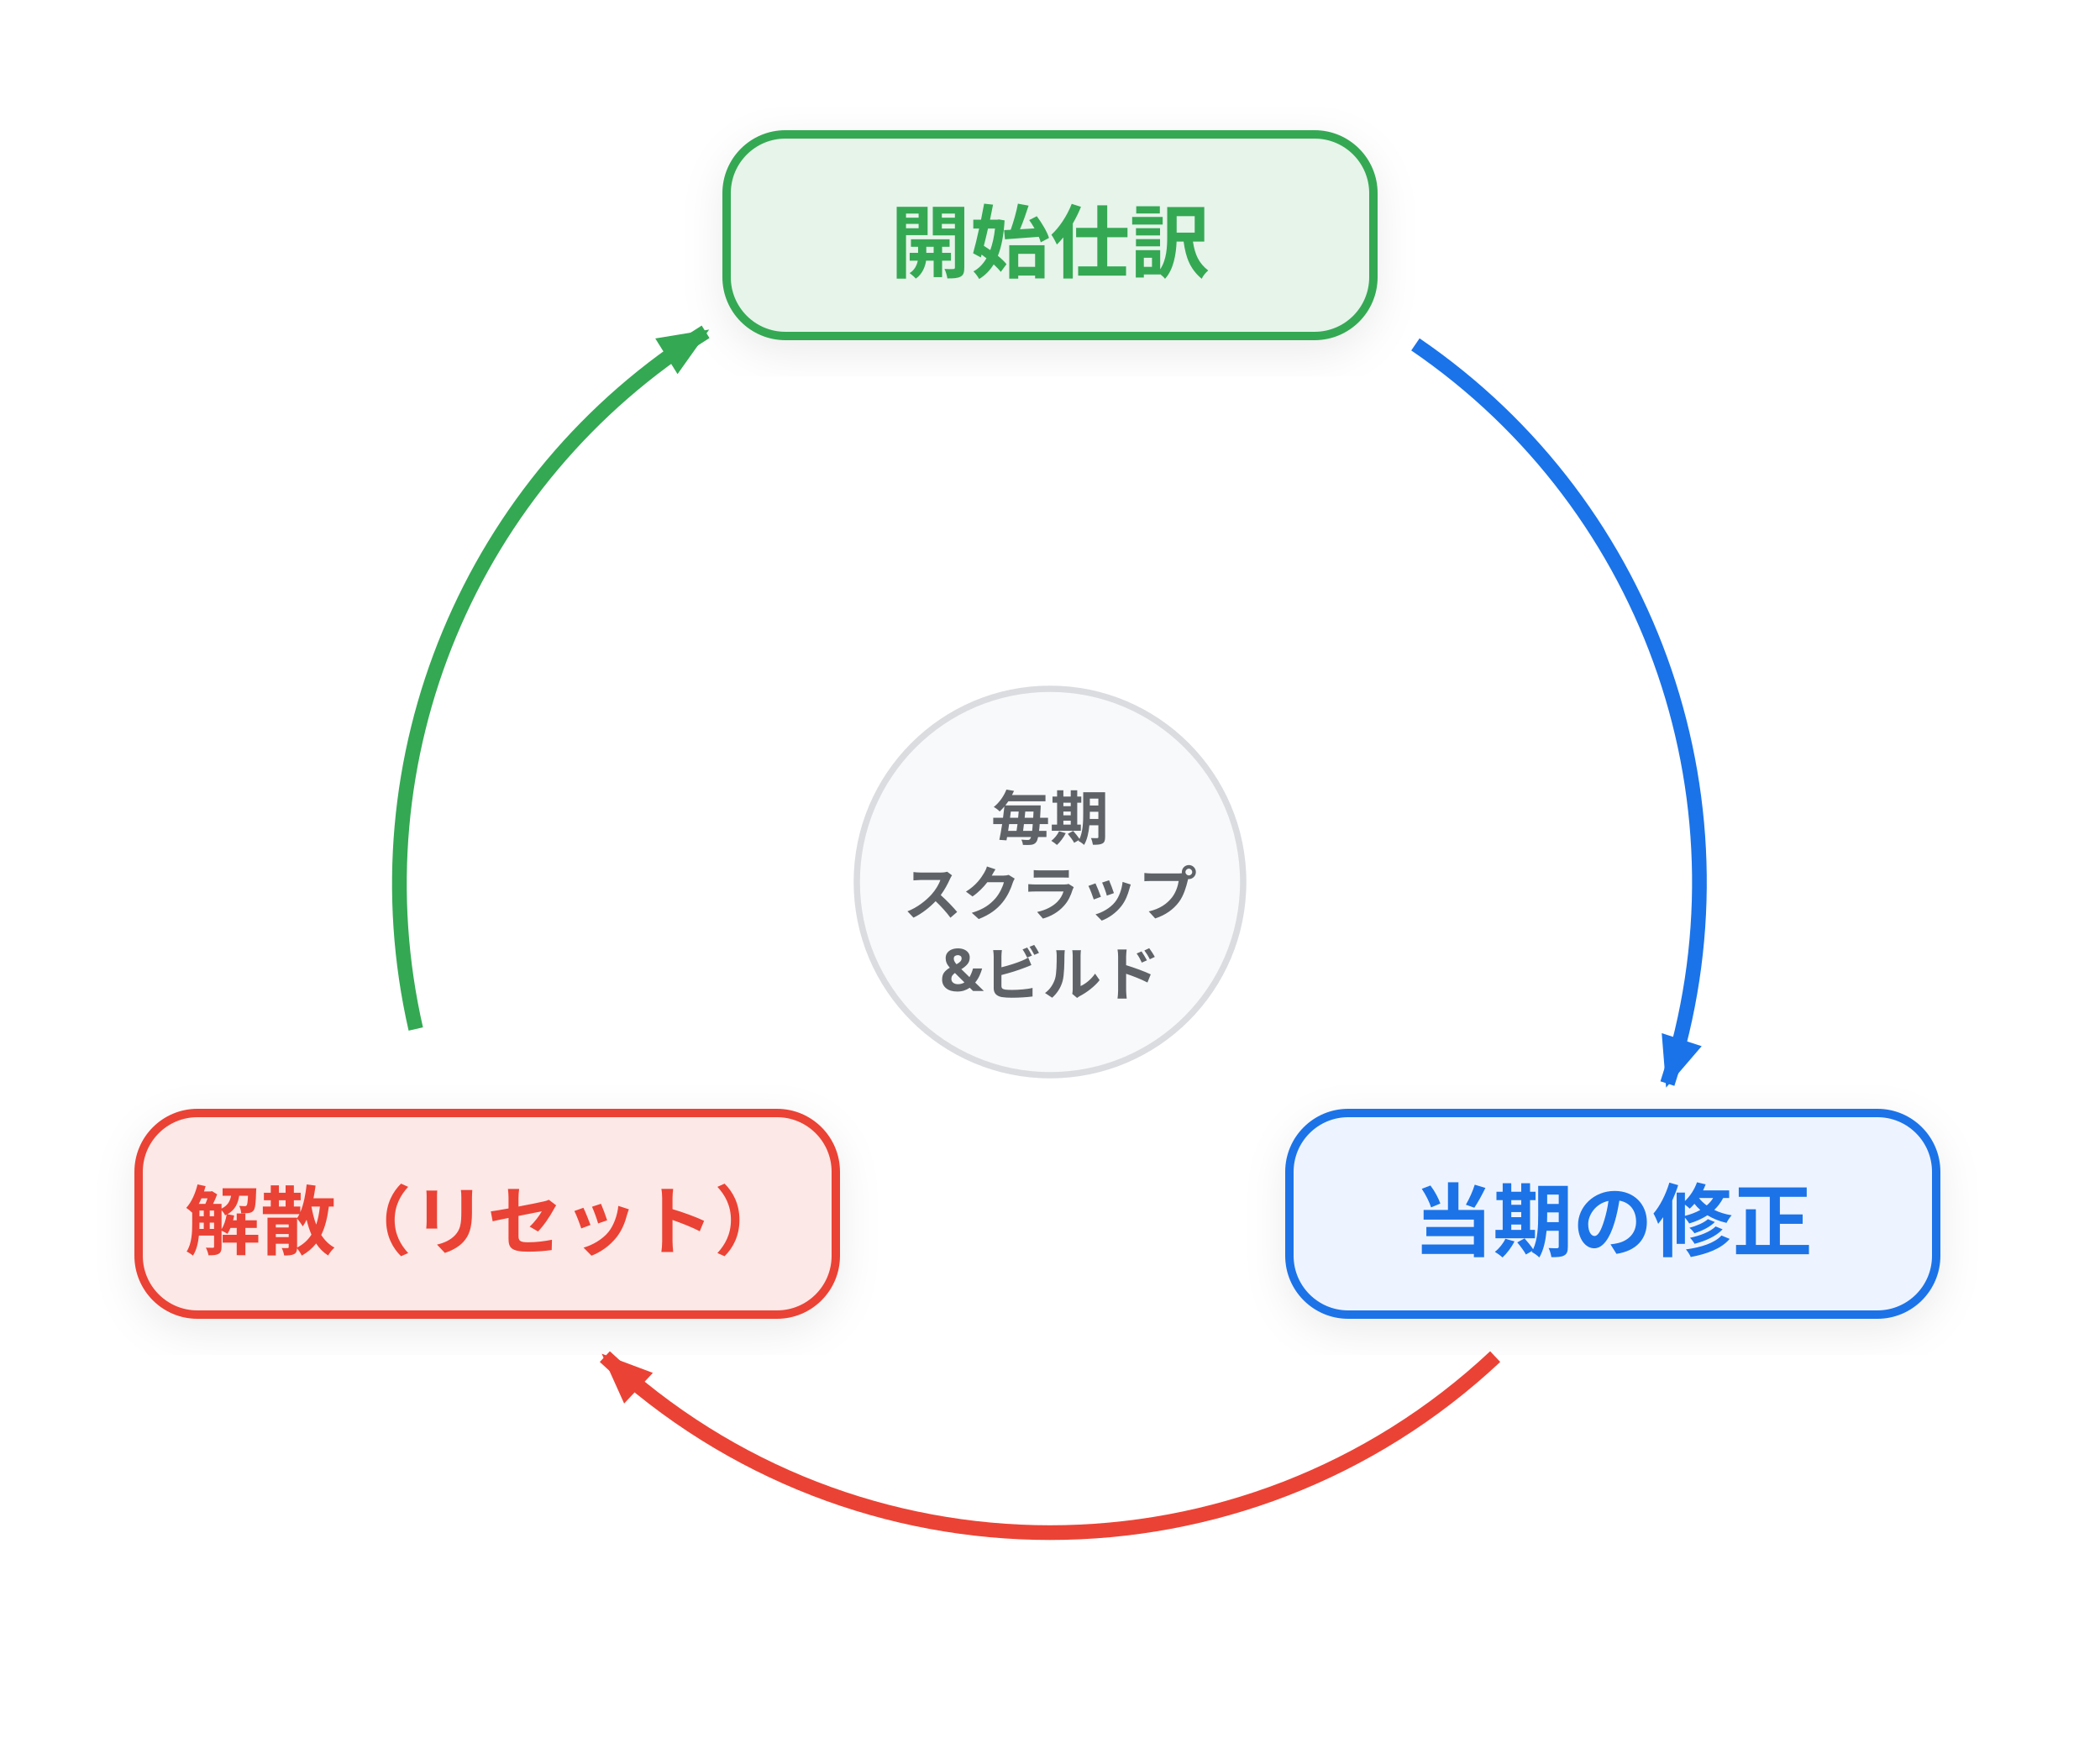
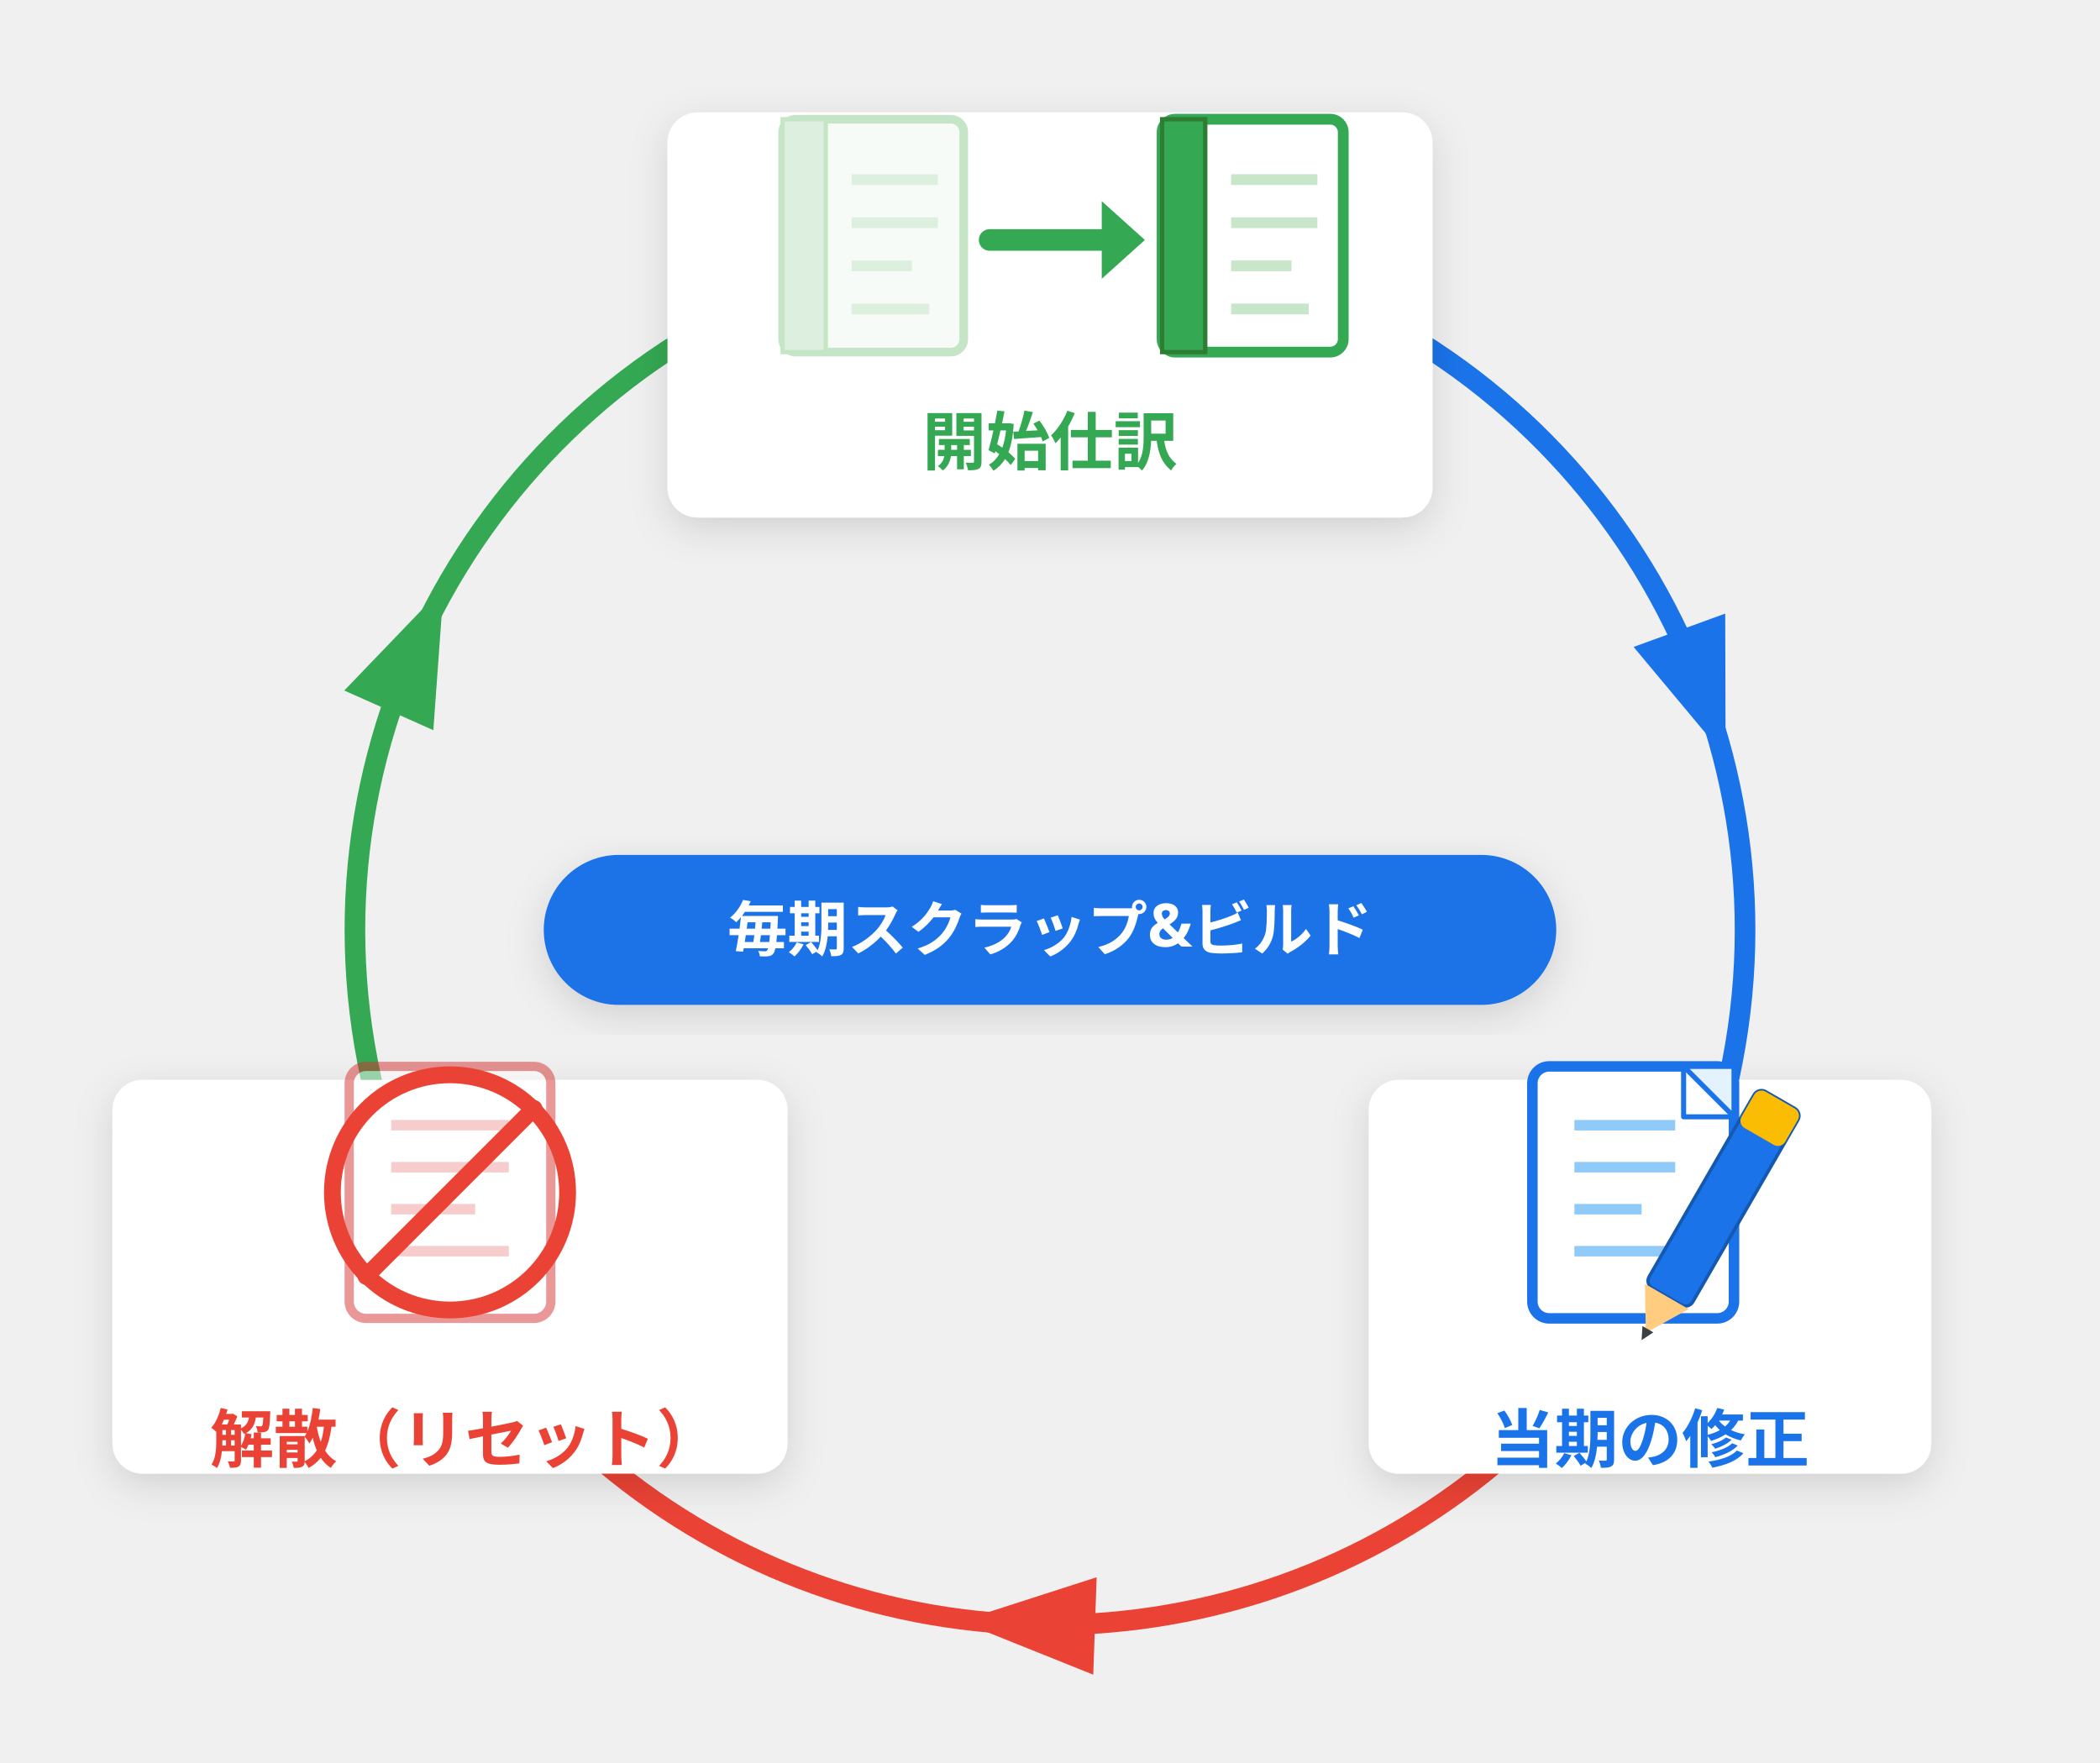
- <svg xmlns="http://www.w3.org/2000/svg" width="500" height="420" viewBox="0 0 500 420" preserveAspectRatio="xMidYMid meet">
+ <svg xmlns="http://www.w3.org/2000/svg" width="560" height="470" viewBox="0 0 560 470" preserveAspectRatio="xMidYMid meet">
  <defs>
    <style>.t{font-family:"Noto Sans JP","Hiragino Sans","Yu Gothic","Meiryo",sans-serif}</style>
    <filter id="s" x="-20%" y="-20%" width="140%" height="140%">
-       <feDropShadow dx="0" dy="3" stdDeviation="5" flood-color="#202124" flood-opacity=".08" />
+       <feDropShadow dx="0" dy="3" stdDeviation="5" flood-color="#202124" flood-opacity="0.13" />
    </filter>
-     <marker id="ab" markerWidth="12" markerHeight="10" refX="11" refY="5" orient="auto" markerUnits="userSpaceOnUse">
-       <polygon points="0 0,12 5,0 10" fill="#1a73e8" />
-     </marker>
-     <marker id="ar" markerWidth="12" markerHeight="10" refX="11" refY="5" orient="auto" markerUnits="userSpaceOnUse">
-       <polygon points="0 0,12 5,0 10" fill="#ea4335" />
-     </marker>
-     <marker id="ag" markerWidth="12" markerHeight="10" refX="11" refY="5" orient="auto" markerUnits="userSpaceOnUse">
-       <polygon points="0 0,12 5,0 10" fill="#34a853" />
-     </marker>
  </defs>
-   <rect width="500" height="420" fill="#fff" />
-   <circle cx="250" cy="210" r="46" fill="#f8f9fa" stroke="#dadce0" stroke-width="1.5" />
-   <text class="t" x="250" y="195" text-anchor="middle" dominant-baseline="middle" font-size="14" font-weight="900" fill="#5f6368">毎期</text>
-   <text class="t" x="250" y="213" text-anchor="middle" dominant-baseline="middle" font-size="14" font-weight="900" fill="#5f6368">スクラップ</text>
-   <text class="t" x="250" y="231" text-anchor="middle" dominant-baseline="middle" font-size="14" font-weight="900" fill="#5f6368">&amp;ビルド</text>
-   <path d="M337,82 A155,155 0 0 1 397,258" fill="none" stroke="#1a73e8" stroke-width="3.5" marker-end="url(#ab)" />
-   <path d="M356,323 A155,155 0 0 1 144,323" fill="none" stroke="#ea4335" stroke-width="3.5" marker-end="url(#ar)" />
-   <path d="M99,245 A155,155 0 0 1 168,79" fill="none" stroke="#34a853" stroke-width="3.5" marker-end="url(#ag)" />
-   <g filter="url(#s)">
-     <rect x="173" y="32" width="154" height="48" rx="14" fill="#e6f4ea" stroke="#34a853" stroke-width="2" />
-     <text class="t" x="250" y="58" text-anchor="middle" dominant-baseline="middle" font-size="19" font-weight="900" fill="#34a853">開始仕訳</text>
-   </g>
-   <g filter="url(#s)">
-     <rect x="307" y="265" width="154" height="48" rx="14" fill="#eef4ff" stroke="#1a73e8" stroke-width="2" />
-     <text class="t" x="384" y="291" text-anchor="middle" dominant-baseline="middle" font-size="19" font-weight="900" fill="#1a73e8">当期の修正</text>
-   </g>
-   <g filter="url(#s)">
-     <rect x="33" y="265" width="166" height="48" rx="14" fill="#fce8e6" stroke="#ea4335" stroke-width="2" />
-     <text class="t" x="116" y="291" text-anchor="middle" dominant-baseline="middle" font-size="18" font-weight="900" fill="#ea4335">解散（リセット）</text>
+   <rect width="560" height="470" fill="none" />
+   <g transform="translate(0,8)">
+     <path d="M343,66 A185,185 0 0 1 459,288" fill="none" stroke="#1a73e8" stroke-width="5.5" />
+     <path d="M399,382 A185,185 0 0 1 161,382" fill="none" stroke="#ea4335" stroke-width="5.5" />
+     <path d="M101,288 A185,185 0 0 1 217,66" fill="none" stroke="#34a853" stroke-width="5.5" />
+     <g>
+       <rect x="178" y="22" width="204" height="108" rx="8" fill="#fff" stroke="none" filter="url(#s)" />
+       <g transform="translate(280,56) scale(1.15)">
+         <g opacity="0.38">
+           <rect x="-62" y="-28" width="42" height="54" rx="3" fill="#e8f5e9" stroke="#66bb6a" stroke-width="2" />
+           <rect x="-62" y="-28" width="10" height="54" rx="3 0 0 3" fill="#a5d6a7" stroke="#66bb6a" stroke-width="1" />
+           <line x1="-46" y1="-14" x2="-26" y2="-14" stroke="#a5d6a7" stroke-width="2.5" />
+           <line x1="-46" y1="-4" x2="-26" y2="-4" stroke="#a5d6a7" stroke-width="2.5" />
+           <line x1="-46" y1="6" x2="-32" y2="6" stroke="#a5d6a7" stroke-width="2.5" />
+           <line x1="-46" y1="16" x2="-28" y2="16" stroke="#a5d6a7" stroke-width="2.5" />
+         </g>
+         <line x1="-14" y1="0" x2="14" y2="0" stroke="#34a853" stroke-width="5" stroke-linecap="round" />
+         <polygon points="22,0 12,-9 12,9" fill="#34a853" />
+         <rect x="26" y="-28" width="42" height="54" rx="3" fill="#fff" stroke="#34a853" stroke-width="2.5" />
+         <rect x="26" y="-28" width="10" height="54" rx="3 0 0 3" fill="#34a853" stroke="#2e7d32" stroke-width="1" />
+         <line x1="42" y1="-14" x2="62" y2="-14" stroke="#c8e6c9" stroke-width="2.5" />
+         <line x1="42" y1="-4" x2="62" y2="-4" stroke="#c8e6c9" stroke-width="2.5" />
+         <line x1="42" y1="6" x2="56" y2="6" stroke="#c8e6c9" stroke-width="2.5" />
+         <line x1="42" y1="16" x2="60" y2="16" stroke="#c8e6c9" stroke-width="2.5" />
+       </g>
+       <text class="t" x="280" y="110" text-anchor="middle" dominant-baseline="middle" font-size="17" font-weight="700" fill="#34a853">開始仕訳</text>
+     </g>
+     <g>
+       <rect x="365" y="280" width="150" height="105" rx="8" fill="#fff" stroke="none" filter="url(#s)" />
+       <g transform="translate(440,310) scale(1.12)">
+         <rect x="-28" y="-30" width="48" height="60" rx="4" fill="#fff" stroke="#1a73e8" stroke-width="2.5" />
+         <path d="M8,-30 L20,-30 L20,-18 Z" fill="#e3f2fd" stroke="#1a73e8" stroke-width="1.2" stroke-linejoin="round" />
+         <path d="M8,-30 L8,-18 L20,-18" fill="none" stroke="#1a73e8" stroke-width="1.2" stroke-linejoin="round" />
+         <line x1="-18" y1="-16" x2="6" y2="-16" stroke="#90caf9" stroke-width="2.5" />
+         <line x1="-18" y1="-6" x2="6" y2="-6" stroke="#90caf9" stroke-width="2.5" />
+         <line x1="-18" y1="4" x2="-2" y2="4" stroke="#90caf9" stroke-width="2.5" />
+         <line x1="-18" y1="14" x2="6" y2="14" stroke="#90caf9" stroke-width="2.5" />
+         <g transform="translate(16,4) rotate(30)">
+           <rect x="-6" y="-30" width="12" height="54" rx="2" fill="#1a73e8" stroke="#1558b0" stroke-width="0.8" />
+           <rect x="-6" y="-30" width="12" height="10" rx="2" fill="#fbbc04" />
+           <polygon points="-6,24 6,24 0,34" fill="#ffcc80" />
+           <polygon points="-1.5,33 1.5,33 0,36" fill="#3c4043" />
+         </g>
+       </g>
+       <text class="t" x="440" y="376" text-anchor="middle" dominant-baseline="middle" font-size="17" font-weight="700" fill="#1a73e8">当期の修正</text>
+     </g>
+     <g>
+       <rect x="30" y="280" width="180" height="105" rx="8" fill="#fff" stroke="none" filter="url(#s)" />
+       <g transform="translate(120,310) scale(1.12)">
+         <g opacity="0.5">
+           <rect x="-24" y="-30" width="48" height="60" rx="4" fill="#fff" stroke="#d32f2f" stroke-width="2.2" />
+           <line x1="-14" y1="-16" x2="14" y2="-16" stroke="#ef9a9a" stroke-width="2.5" />
+           <line x1="-14" y1="-6" x2="14" y2="-6" stroke="#ef9a9a" stroke-width="2.5" />
+           <line x1="-14" y1="4" x2="6" y2="4" stroke="#ef9a9a" stroke-width="2.5" />
+           <line x1="-14" y1="14" x2="14" y2="14" stroke="#ef9a9a" stroke-width="2.5" />
+         </g>
+         <circle cx="0" cy="0" r="28" fill="none" stroke="#ea4335" stroke-width="4" />
+         <line x1="-20" y1="20" x2="20" y2="-20" stroke="#ea4335" stroke-width="4" stroke-linecap="round" />
+       </g>
+       <text class="t" x="124" y="376" text-anchor="middle" dominant-baseline="middle" font-size="17" font-weight="700" fill="#ea4335">解散（リセット）</text>
+     </g>
+     <rect x="145" y="220" width="270" height="40" rx="20" fill="#1a73e8" filter="url(#s)" />
+     <text class="t" x="280" y="240" text-anchor="middle" dominant-baseline="middle" font-size="16" font-weight="900" fill="#fff">毎期スクラップ&amp;ビルド</text>
+     <polygon points="-18,-13 -18,13 18,0" transform="translate(454,177) rotate(70)" fill="#1a73e8" />
+     <polygon points="-18,-13 -18,13 18,0" transform="translate(274,425) rotate(182)" fill="#ea4335" />
+     <polygon points="-18,-13 -18,13 18,0" transform="translate(111,165) rotate(294)" fill="#34a853" />
  </g>
</svg>
